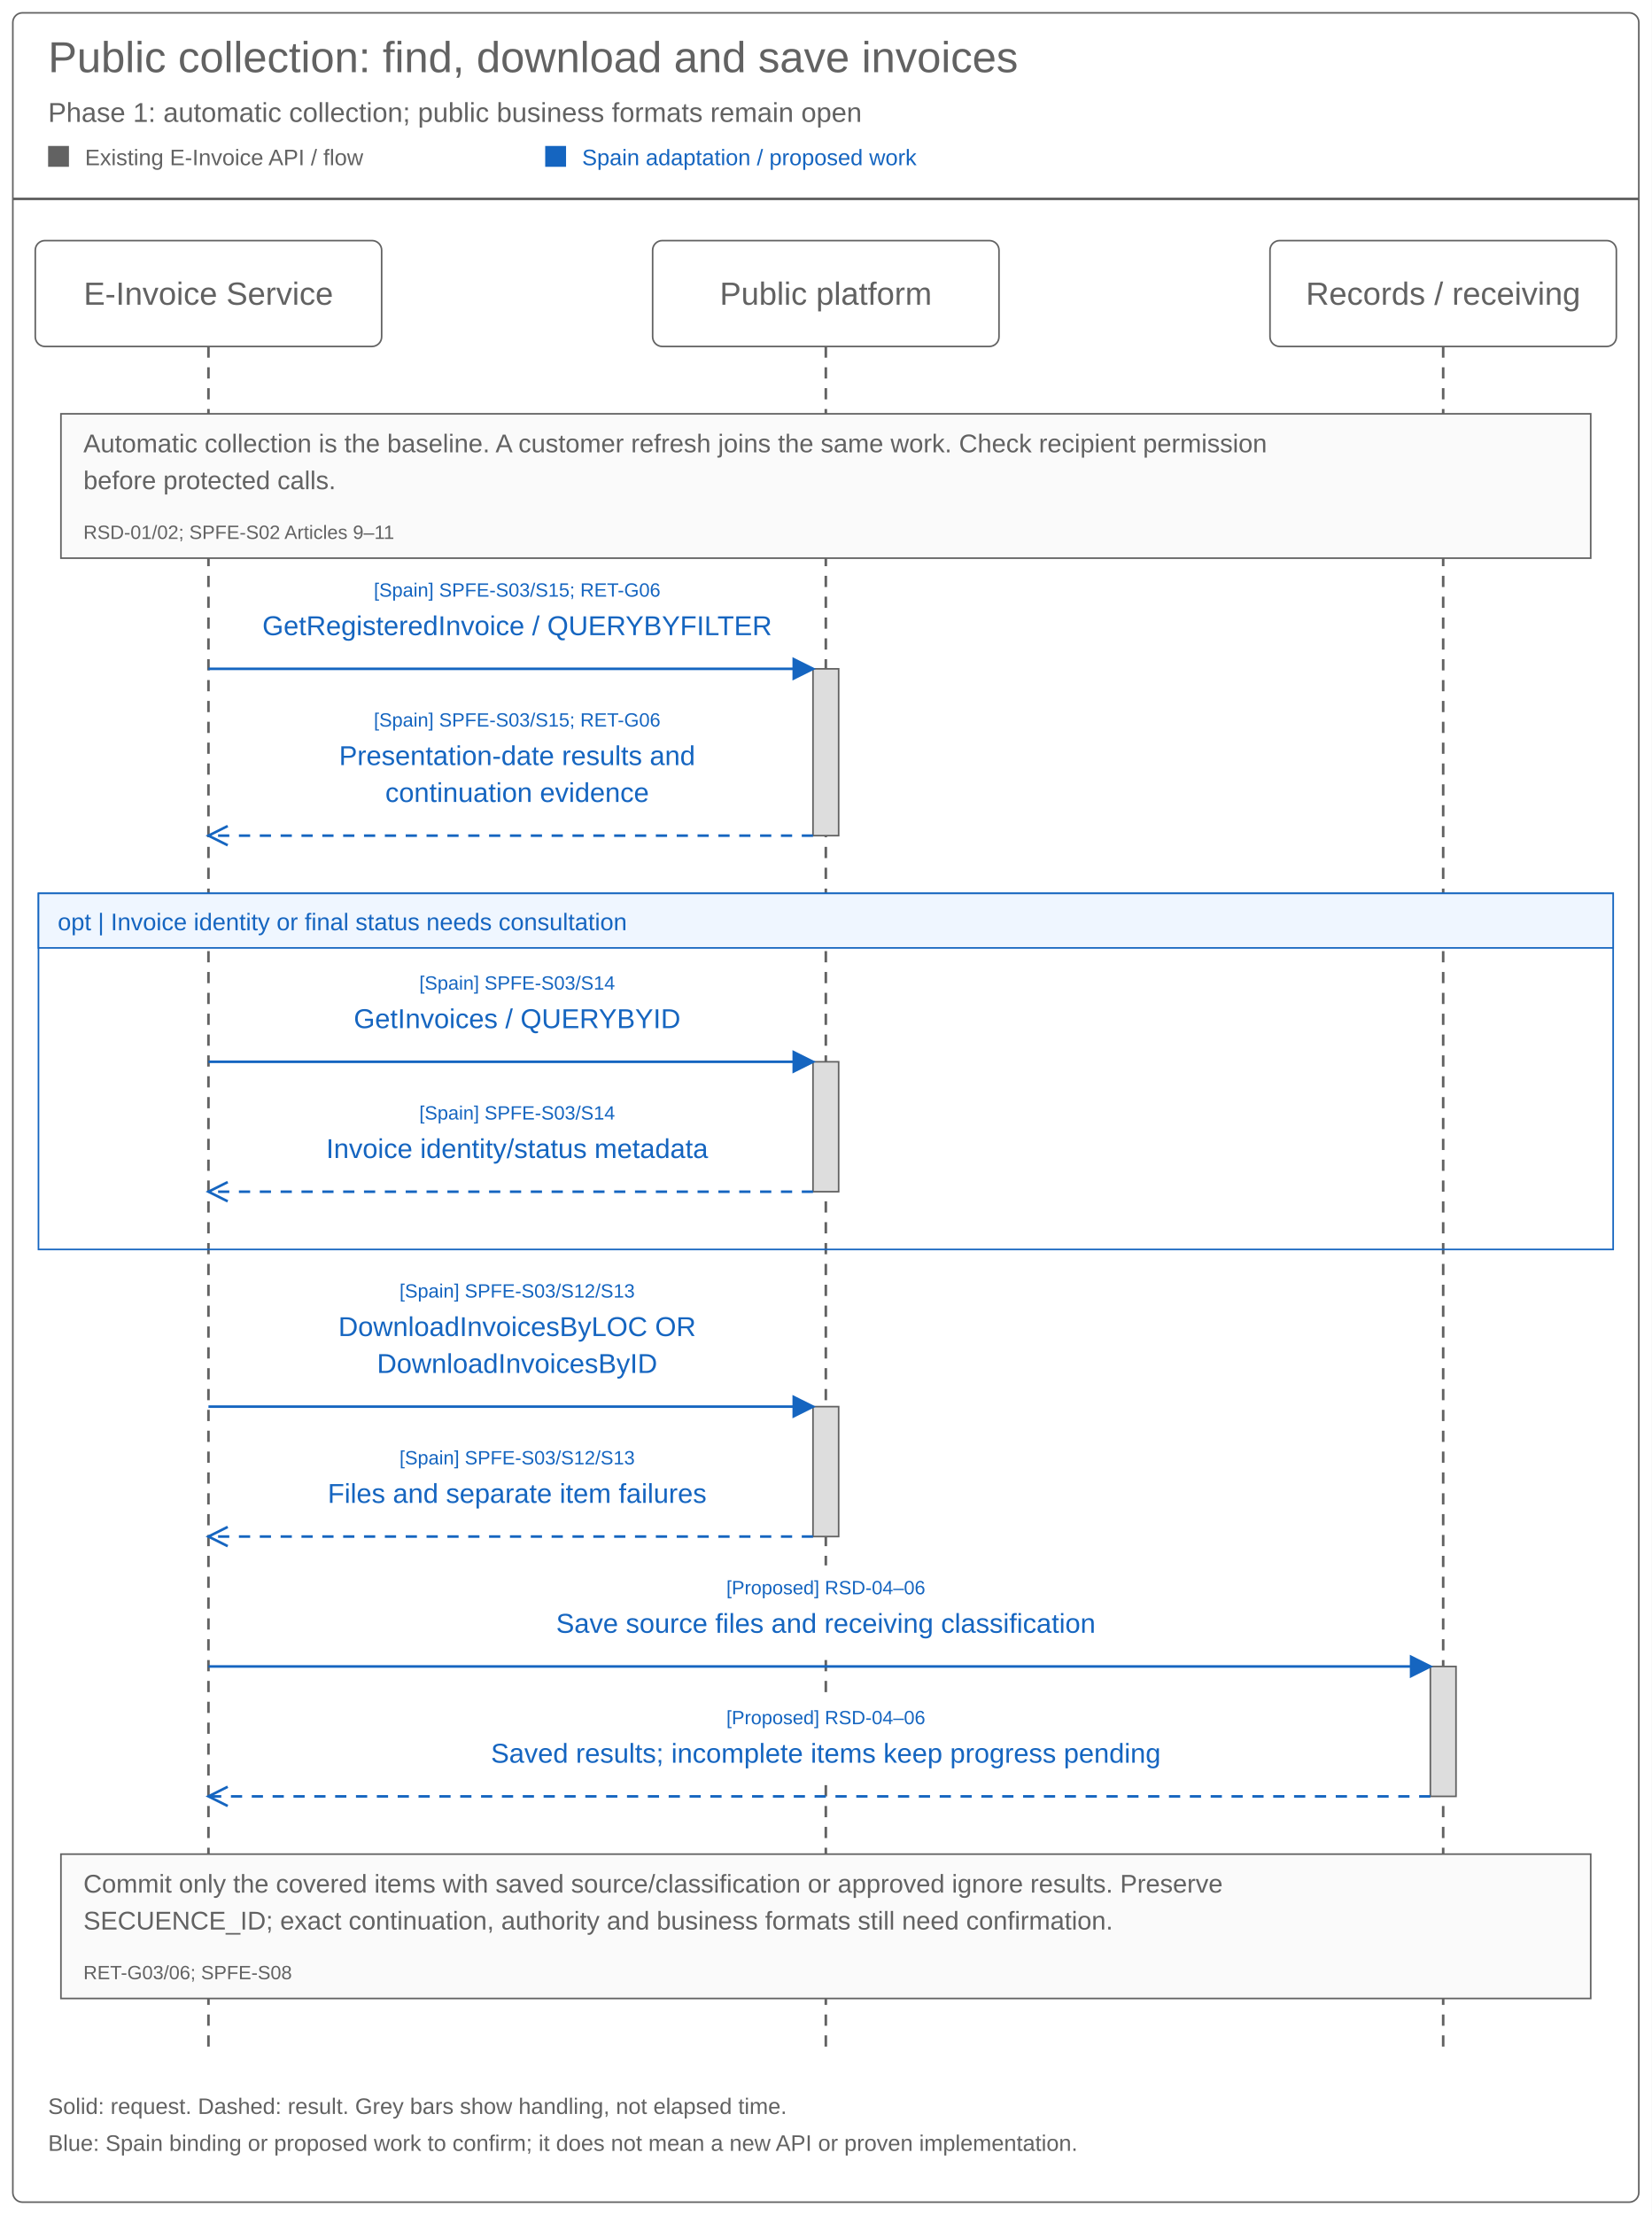
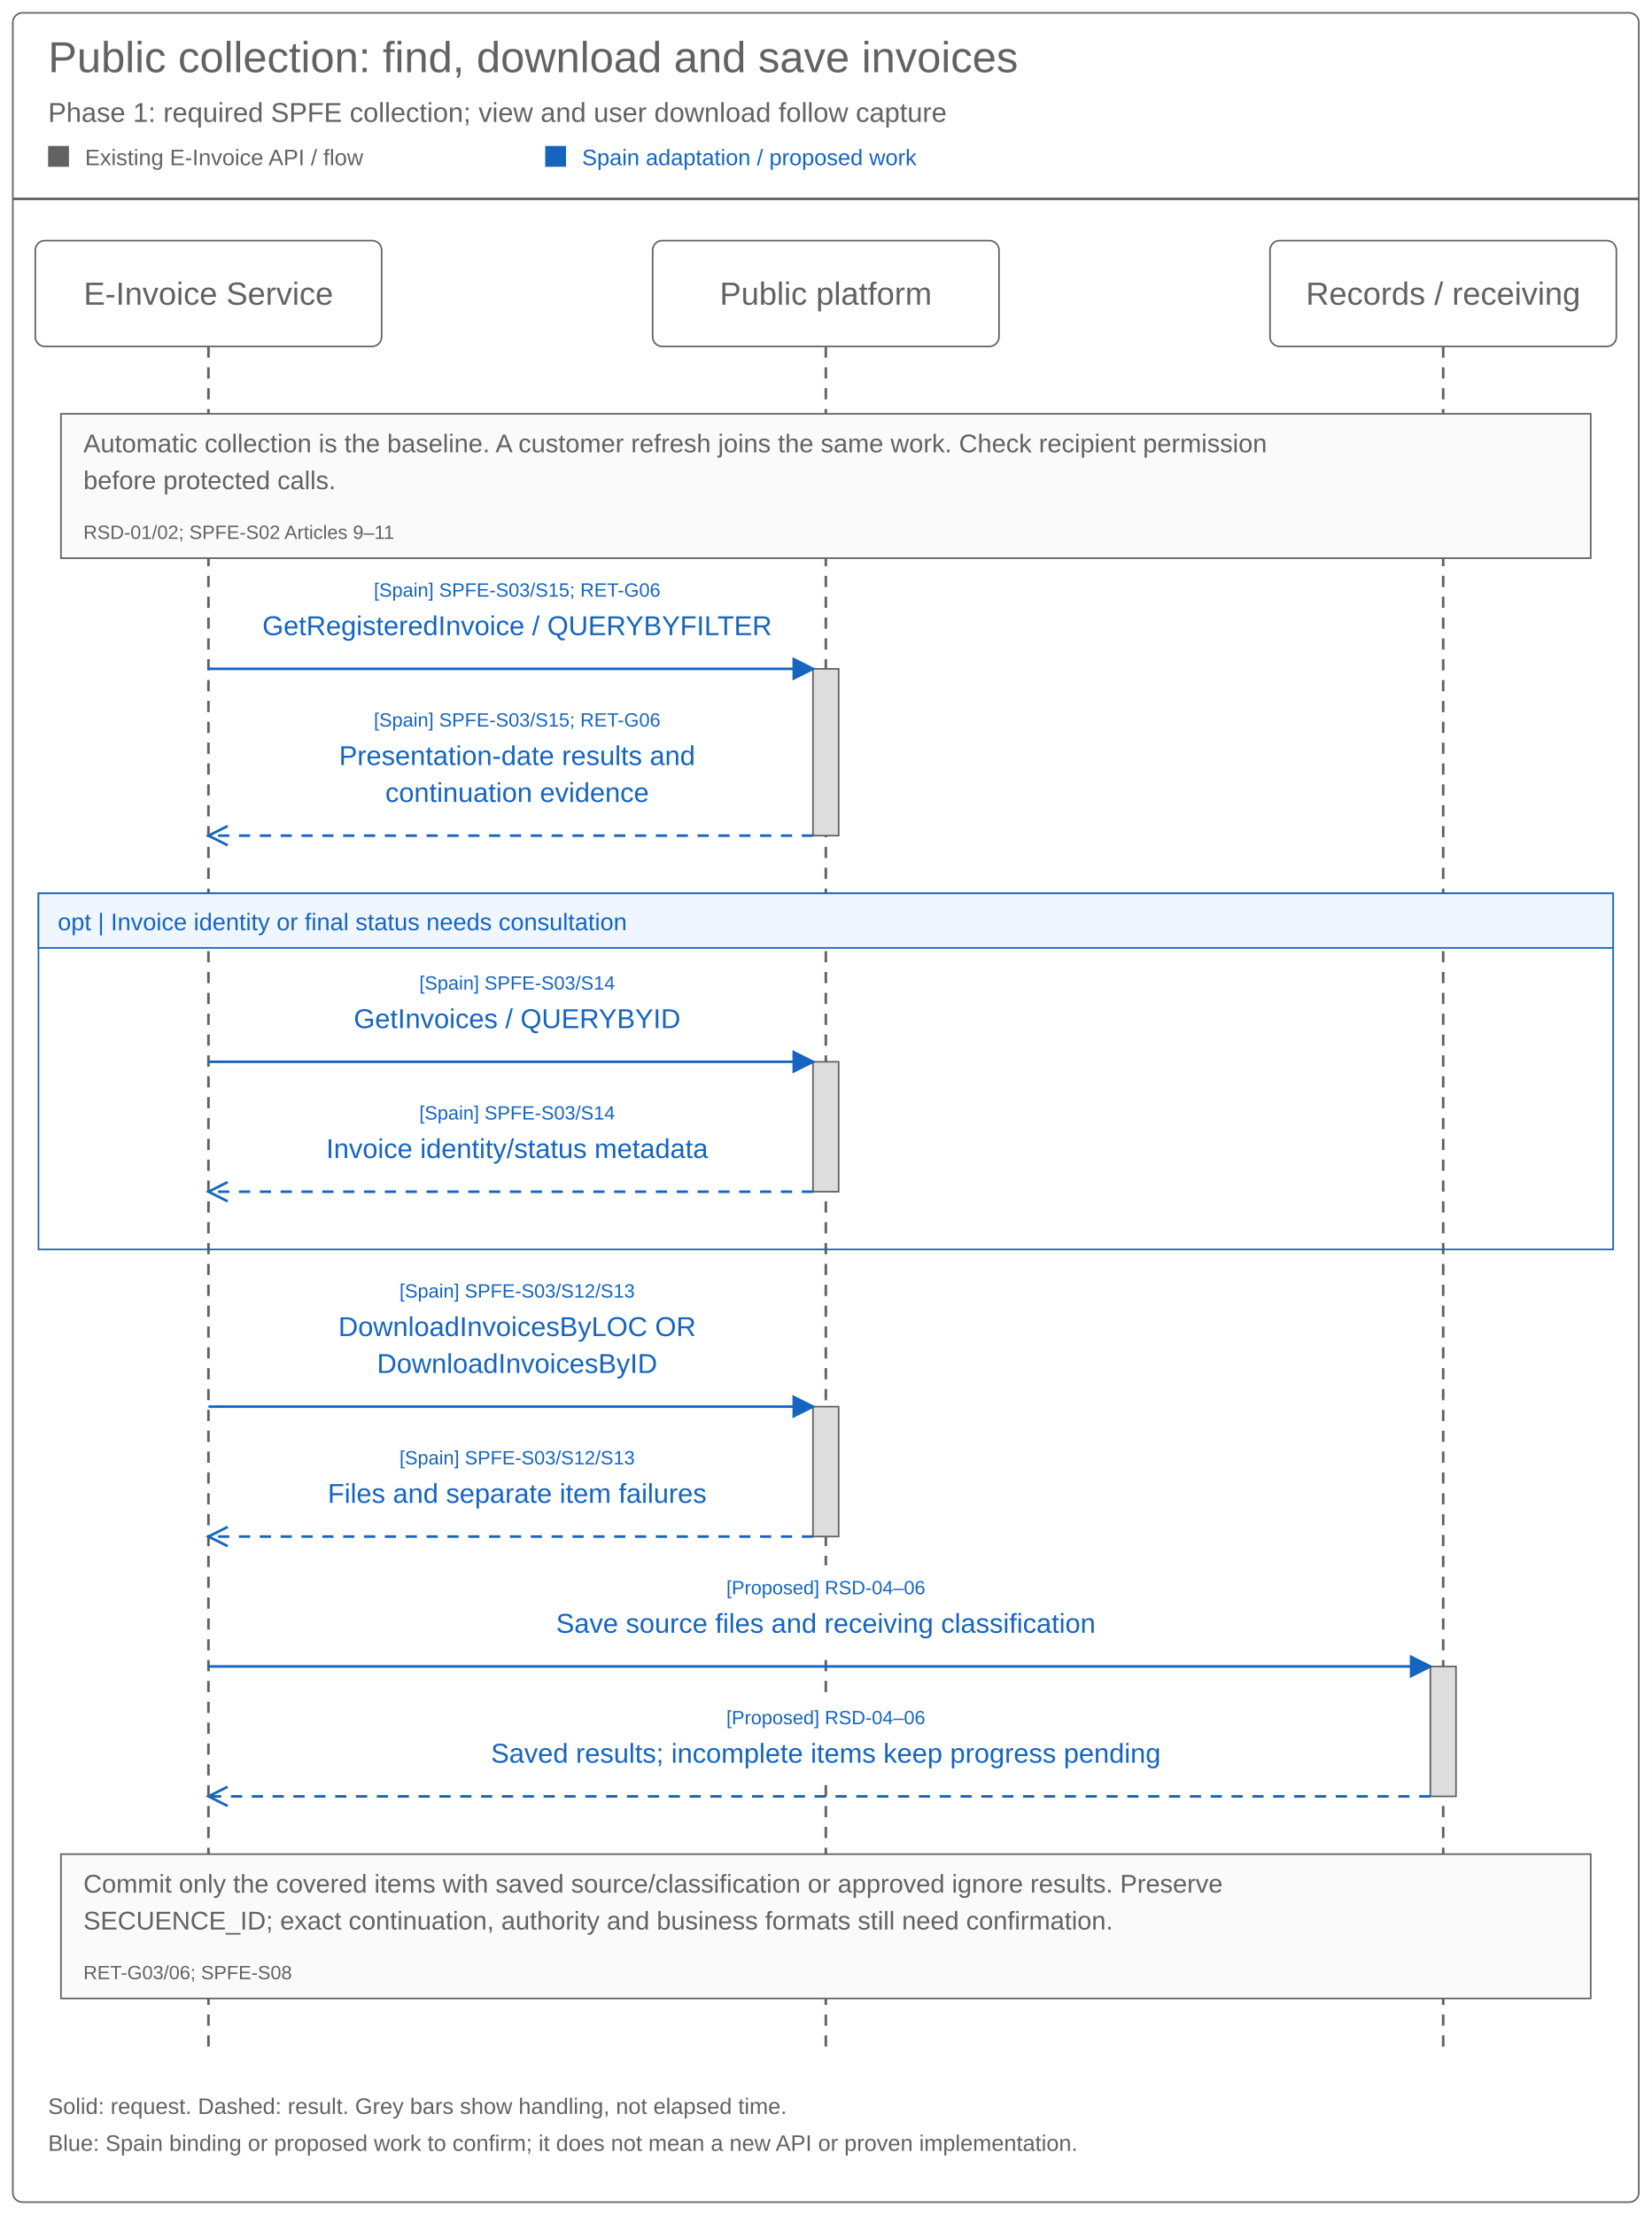
<svg xmlns="http://www.w3.org/2000/svg" aria-label="Public collection: find, download and save invoices" width="1030" height="1381" viewBox="0 0 1030 1381" role="img">
  <rect width="1030" height="1381" fill="white" />
  <rect x="8" y="8" width="1014" height="1365" fill="white" stroke="#626262" rx="6" />
  <text font-family="Arial, sans-serif" font-size="27" text-anchor="start" x="30" y="45" fill="#626262">Public collection: find, download and save invoices</text>
-   <text font-family="Arial, sans-serif" font-size="17" text-anchor="start" x="30" y="76" fill="#626262">Phase 1: automatic collection; public business formats remain open</text>
+   <text font-family="Arial, sans-serif" font-size="17" text-anchor="start" x="30" y="76" fill="#626262">Phase 1: required SPFE collection; view and user download follow capture</text>
  <path d="M 8,124 L 1022,124" fill="none" stroke="#626262" stroke-width="1.6" />
  <path d="M 130,216 L 130,1278" fill="none" stroke="#626262" stroke-width="1.6" stroke-dasharray="7 6" />
  <rect x="22" y="150" width="216" height="66" fill="white" stroke="#626262" rx="6" />
  <text font-family="Arial, sans-serif" font-size="20" text-anchor="middle" x="130" y="190" fill="#626262">E-Invoice Service</text>
  <path d="M 515,216 L 515,1278" fill="none" stroke="#626262" stroke-width="1.6" stroke-dasharray="7 6" />
  <rect x="407" y="150" width="216" height="66" fill="white" stroke="#626262" rx="6" />
  <text font-family="Arial, sans-serif" font-size="20" text-anchor="middle" x="515" y="190" fill="#626262">Public platform</text>
  <path d="M 900,216 L 900,1278" fill="none" stroke="#626262" stroke-width="1.6" stroke-dasharray="7 6" />
  <rect x="792" y="150" width="216" height="66" fill="white" stroke="#626262" rx="6" />
  <text font-family="Arial, sans-serif" font-size="20" text-anchor="middle" x="900" y="190" fill="#626262">Records / receiving</text>
  <rect x="24" y="557" width="982" height="222" fill="none" stroke="#1565C0" rx="0" />
  <rect x="507" y="417" width="16" height="104" fill="#dddddd" stroke="#626262" rx="0" />
  <rect x="507" y="662" width="16" height="81" fill="#dddddd" stroke="#626262" rx="0" />
  <rect x="507" y="877" width="16" height="81" fill="#dddddd" stroke="#626262" rx="0" />
  <rect x="892" y="1039" width="16" height="81" fill="#dddddd" stroke="#626262" rx="0" />
  <rect x="24" y="557" width="982" height="34" fill="#EFF6FF" stroke="#1565C0" rx="0" />
  <text font-family="Arial, sans-serif" font-size="15" text-anchor="start" x="36" y="580" fill="#1565C0">opt | Invoice identity or final status needs consultation</text>
  <rect x="38" y="258" width="954" height="90" fill="#fafafa" stroke="#626262" rx="0" />
  <text font-family="Arial, sans-serif" font-size="16" text-anchor="start" x="52" y="282" fill="#626262">Automatic collection is the baseline. A customer refresh joins the same work. Check recipient permission</text>
  <text font-family="Arial, sans-serif" font-size="16" text-anchor="start" x="52" y="305" fill="#626262">before protected calls.</text>
  <text font-family="Arial, sans-serif" font-size="12" text-anchor="start" x="52" y="336" fill="#626262">RSD-01/02; SPFE-S02 Articles 9–11</text>
  <rect x="38" y="1156" width="954" height="90" fill="#fafafa" stroke="#626262" rx="0" />
  <text font-family="Arial, sans-serif" font-size="16" text-anchor="start" x="52" y="1180" fill="#626262">Commit only the covered items with saved source/classification or approved ignore results. Preserve</text>
  <text font-family="Arial, sans-serif" font-size="16" text-anchor="start" x="52" y="1203" fill="#626262">SECUENCE_ID; exact continuation, authority and business formats still need confirmation.</text>
  <text font-family="Arial, sans-serif" font-size="12" text-anchor="start" x="52" y="1234" fill="#626262">RET-G03/06; SPFE-S08</text>
  <rect x="142" y="354" width="361" height="54" fill="white" stroke="none" rx="0" />
  <text font-family="Arial, sans-serif" font-size="12" text-anchor="middle" x="322.5" y="372" fill="#1565C0">[Spain] SPFE-S03/S15; RET-G06</text>
  <text font-family="Arial, sans-serif" font-size="17" text-anchor="middle" x="322.5" y="396" fill="#1565C0">GetRegisteredInvoice / QUERYBYFILTER</text>
  <path d="M 130,417 L 507,417" fill="none" stroke="#1565C0" stroke-width="1.6" />
  <path stroke-width="1.6" d="M 495,411 L 507,417 L 495,423 Z" fill="#1565C0" stroke="#1565C0" />
  <rect x="142" y="435" width="361" height="77" fill="white" stroke="none" rx="0" />
  <text font-family="Arial, sans-serif" font-size="12" text-anchor="middle" x="322.5" y="453" fill="#1565C0">[Spain] SPFE-S03/S15; RET-G06</text>
  <text font-family="Arial, sans-serif" font-size="17" text-anchor="middle" x="322.5" y="477" fill="#1565C0">Presentation-date results and</text>
  <text font-family="Arial, sans-serif" font-size="17" text-anchor="middle" x="322.5" y="500" fill="#1565C0">continuation evidence</text>
  <path d="M 507,521 L 130,521" fill="none" stroke="#1565C0" stroke-width="1.6" stroke-dasharray="7 6" />
  <path stroke-width="1.6" d="M 142,515 L 130,521 L 142,527" fill="none" stroke="#1565C0" />
  <rect x="142" y="599" width="361" height="54" fill="white" stroke="none" rx="0" />
  <text font-family="Arial, sans-serif" font-size="12" text-anchor="middle" x="322.5" y="617" fill="#1565C0">[Spain] SPFE-S03/S14</text>
  <text font-family="Arial, sans-serif" font-size="17" text-anchor="middle" x="322.5" y="641" fill="#1565C0">GetInvoices / QUERYBYID</text>
  <path d="M 130,662 L 507,662" fill="none" stroke="#1565C0" stroke-width="1.6" />
  <path stroke-width="1.6" d="M 495,656 L 507,662 L 495,668 Z" fill="#1565C0" stroke="#1565C0" />
  <rect x="142" y="680" width="361" height="54" fill="white" stroke="none" rx="0" />
  <text font-family="Arial, sans-serif" font-size="12" text-anchor="middle" x="322.5" y="698" fill="#1565C0">[Spain] SPFE-S03/S14</text>
  <text font-family="Arial, sans-serif" font-size="17" text-anchor="middle" x="322.5" y="722" fill="#1565C0">Invoice identity/status metadata</text>
  <path d="M 507,743 L 130,743" fill="none" stroke="#1565C0" stroke-width="1.6" stroke-dasharray="7 6" />
  <path stroke-width="1.6" d="M 142,737 L 130,743 L 142,749" fill="none" stroke="#1565C0" />
  <rect x="142" y="791" width="361" height="77" fill="white" stroke="none" rx="0" />
  <text font-family="Arial, sans-serif" font-size="12" text-anchor="middle" x="322.5" y="809" fill="#1565C0">[Spain] SPFE-S03/S12/S13</text>
  <text font-family="Arial, sans-serif" font-size="17" text-anchor="middle" x="322.5" y="833" fill="#1565C0">DownloadInvoicesByLOC OR</text>
  <text font-family="Arial, sans-serif" font-size="17" text-anchor="middle" x="322.5" y="856" fill="#1565C0">DownloadInvoicesByID</text>
  <path d="M 130,877 L 507,877" fill="none" stroke="#1565C0" stroke-width="1.6" />
  <path stroke-width="1.6" d="M 495,871 L 507,877 L 495,883 Z" fill="#1565C0" stroke="#1565C0" />
  <rect x="142" y="895" width="361" height="54" fill="white" stroke="none" rx="0" />
  <text font-family="Arial, sans-serif" font-size="12" text-anchor="middle" x="322.5" y="913" fill="#1565C0">[Spain] SPFE-S03/S12/S13</text>
  <text font-family="Arial, sans-serif" font-size="17" text-anchor="middle" x="322.5" y="937" fill="#1565C0">Files and separate item failures</text>
  <path d="M 507,958 L 130,958" fill="none" stroke="#1565C0" stroke-width="1.6" stroke-dasharray="7 6" />
  <path stroke-width="1.6" d="M 142,952 L 130,958 L 142,964" fill="none" stroke="#1565C0" />
  <rect x="142" y="976" width="746" height="54" fill="white" stroke="none" rx="0" />
  <text font-family="Arial, sans-serif" font-size="12" text-anchor="middle" x="515.0" y="994" fill="#1565C0">[Proposed] RSD-04–06</text>
  <text font-family="Arial, sans-serif" font-size="17" text-anchor="middle" x="515.0" y="1018" fill="#1565C0">Save source files and receiving classification</text>
  <path d="M 130,1039 L 892,1039" fill="none" stroke="#1565C0" stroke-width="1.6" />
  <path stroke-width="1.6" d="M 880,1033 L 892,1039 L 880,1045 Z" fill="#1565C0" stroke="#1565C0" />
  <rect x="142" y="1057" width="746" height="54" fill="white" stroke="none" rx="0" />
  <text font-family="Arial, sans-serif" font-size="12" text-anchor="middle" x="515.0" y="1075" fill="#1565C0">[Proposed] RSD-04–06</text>
  <text font-family="Arial, sans-serif" font-size="17" text-anchor="middle" x="515.0" y="1099" fill="#1565C0">Saved results; incomplete items keep progress pending</text>
  <path d="M 892,1120 L 130,1120" fill="none" stroke="#1565C0" stroke-width="1.6" stroke-dasharray="7 6" />
  <path stroke-width="1.6" d="M 142,1114 L 130,1120 L 142,1126" fill="none" stroke="#1565C0" />
  <text font-family="Arial, sans-serif" font-size="14" text-anchor="start" x="30" y="1318" fill="#626262">Solid: request. Dashed: result. Grey bars show handling, not elapsed time.</text>
  <text font-family="Arial, sans-serif" font-size="14" text-anchor="start" x="30" y="1341" fill="#626262">Blue: Spain binding or proposed work to confirm; it does not mean a new API or proven implementation.</text>
  <rect id="reuse-legend-grey-swatch" x="30" y="91" width="13" height="13" fill="#626262" />
  <text font-family="Arial, sans-serif" font-size="14" id="reuse-legend-grey-label" x="53" y="103" fill="#626262">Existing E-Invoice API / flow</text>
  <rect id="reuse-legend-blue-swatch" x="340" y="91" width="13" height="13" fill="#1565C0" />
  <text font-family="Arial, sans-serif" font-size="14" id="reuse-legend-blue-label" x="363" y="103" fill="#1565C0">Spain adaptation / proposed work</text>
</svg>
